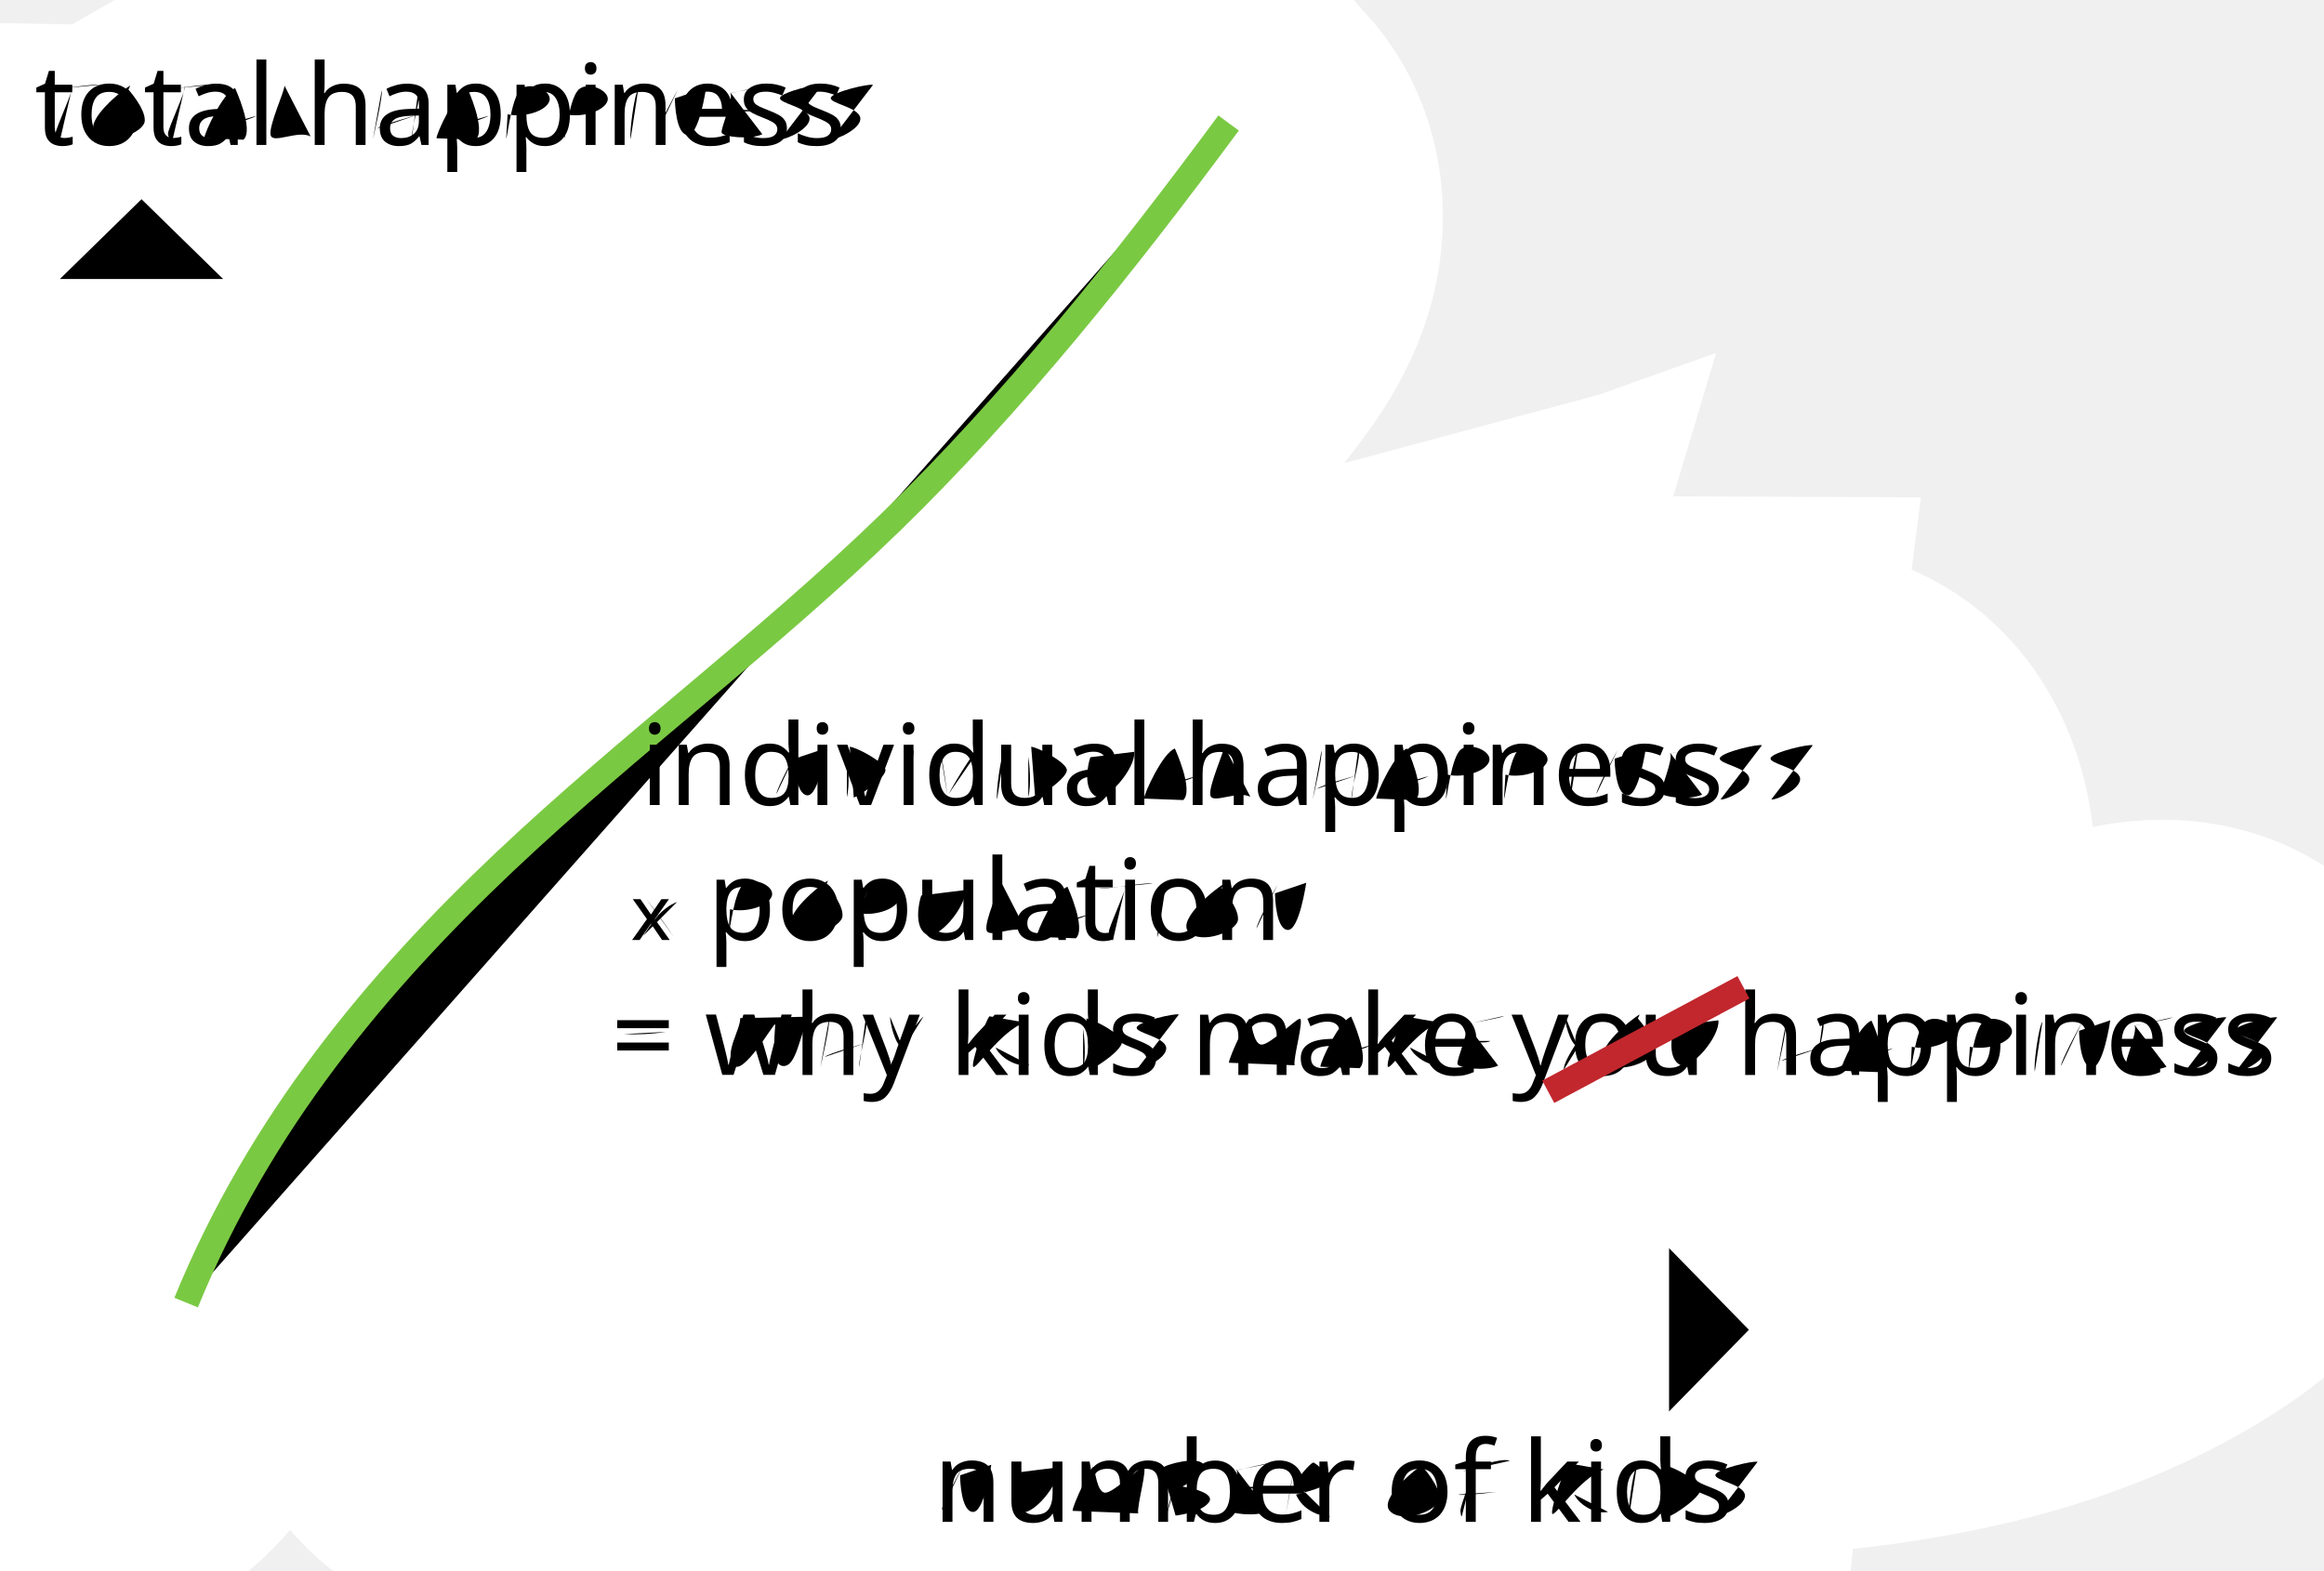
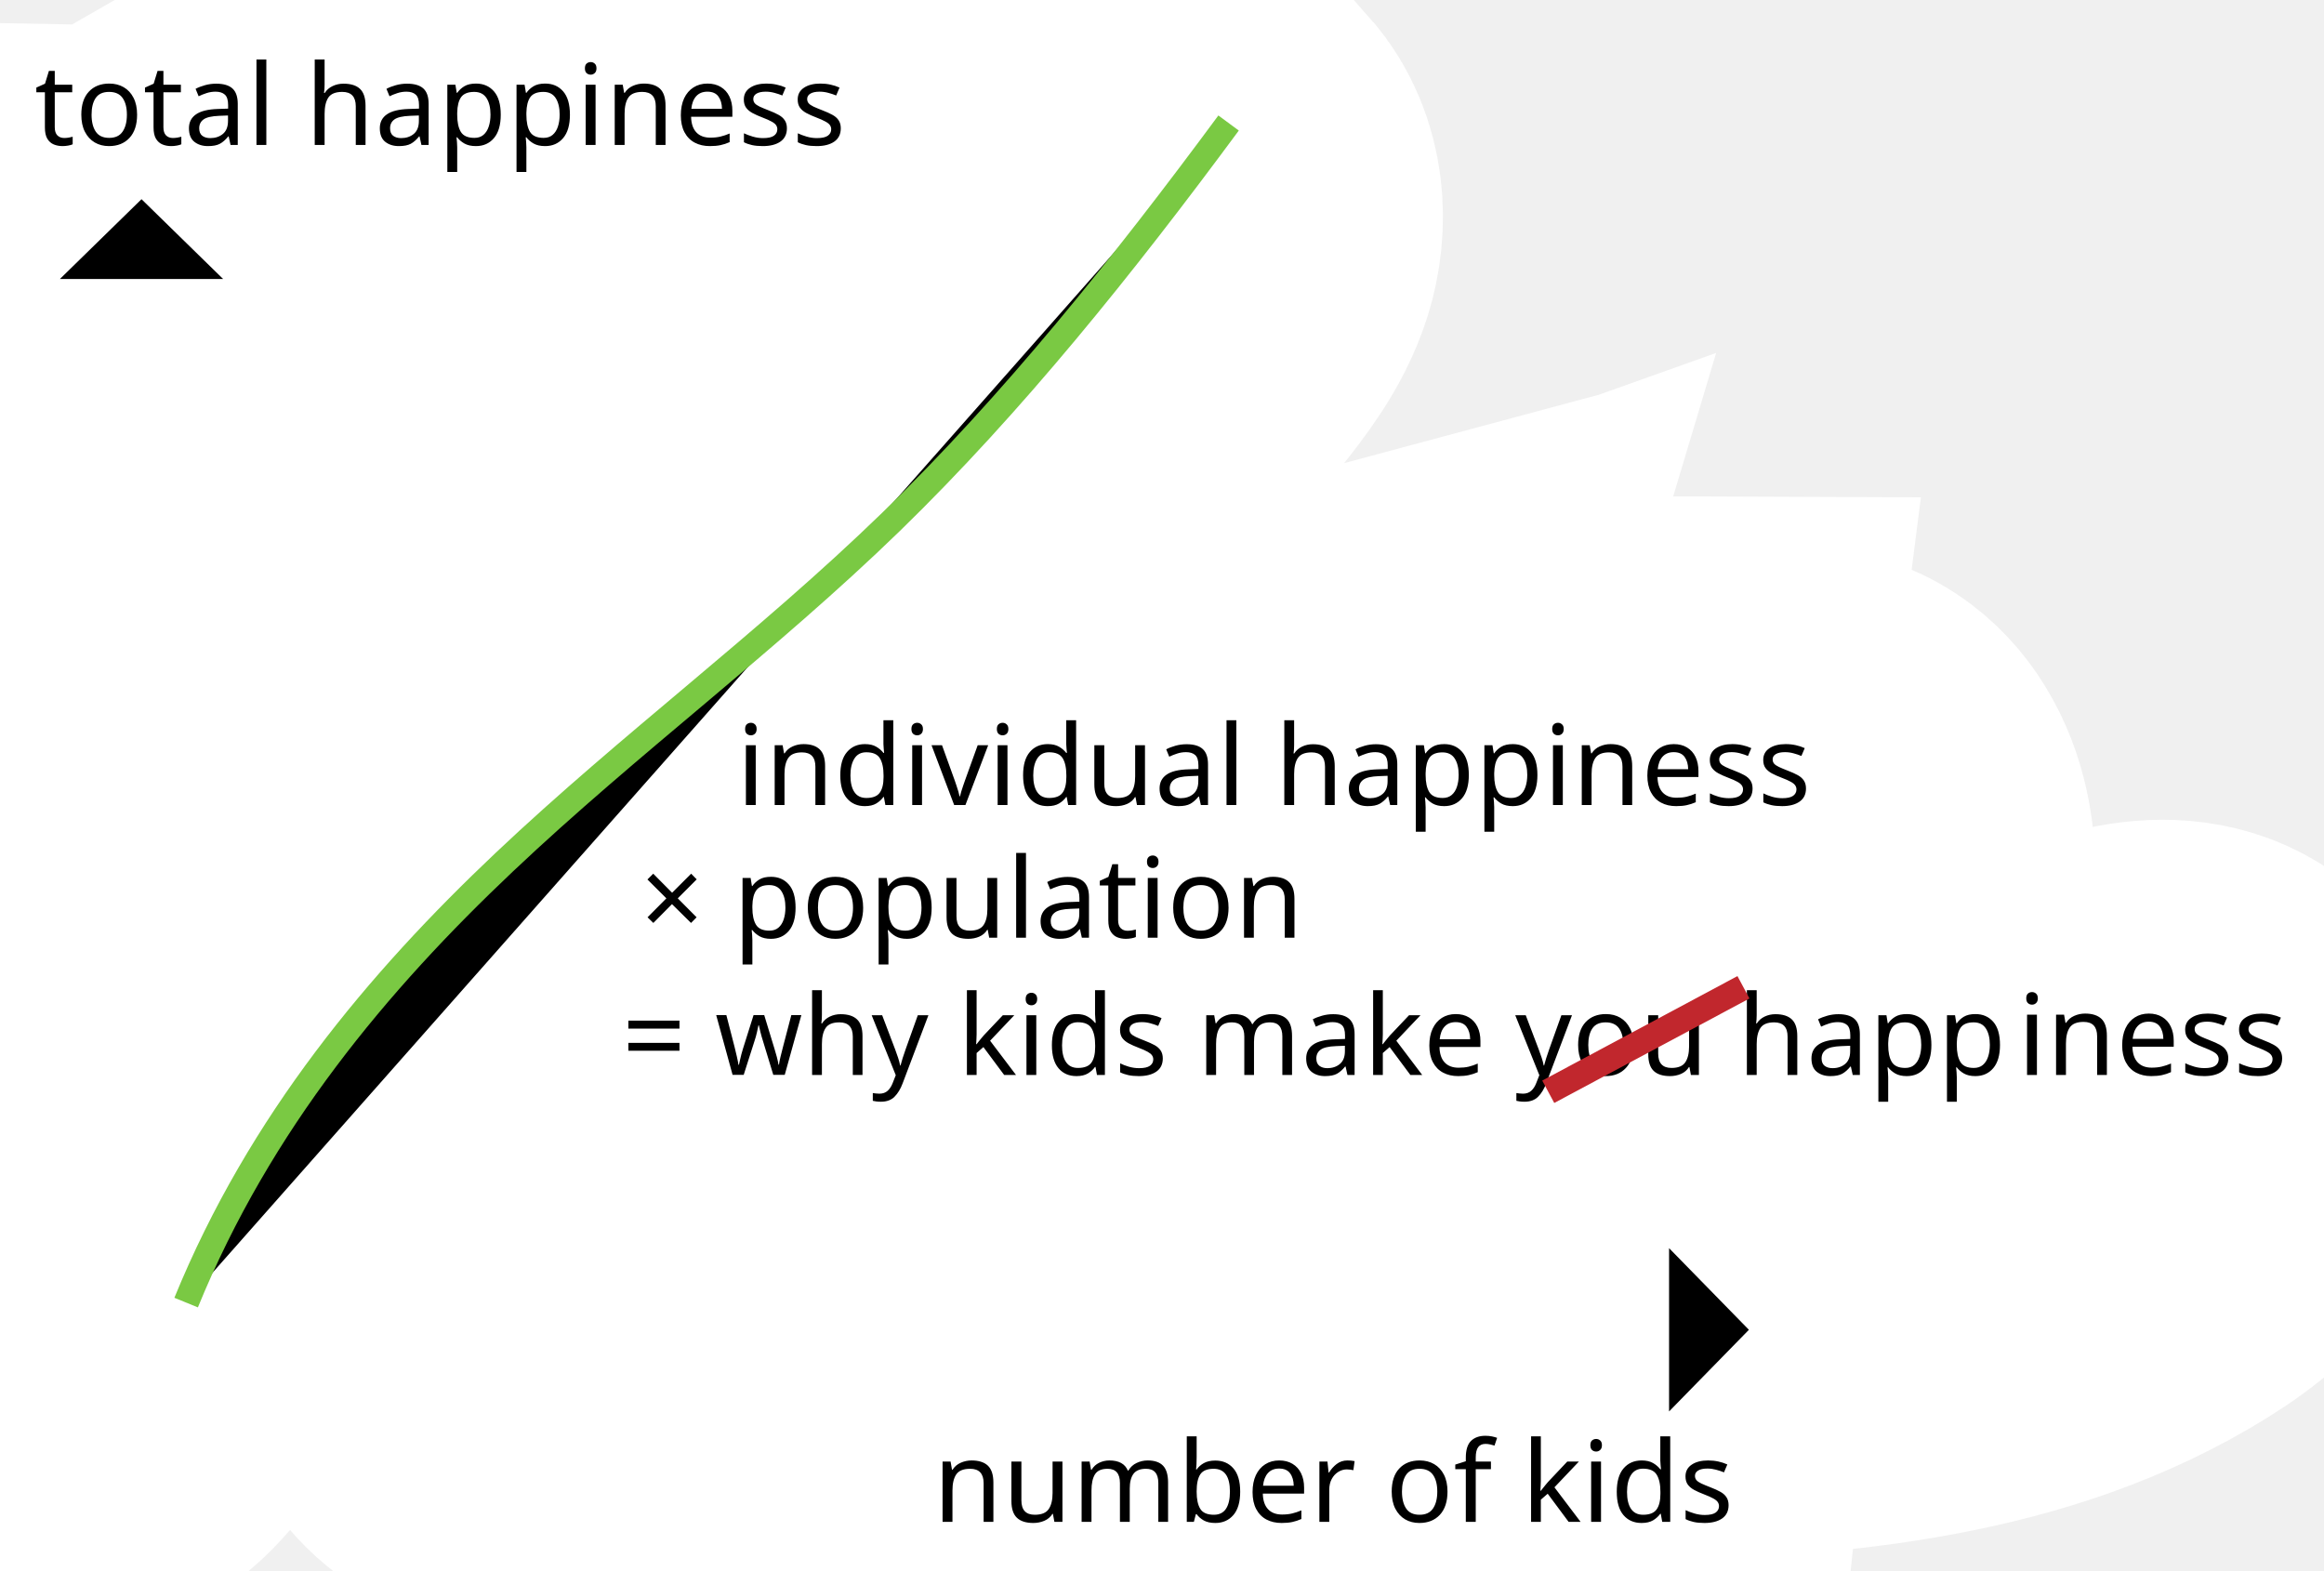
<svg xmlns="http://www.w3.org/2000/svg" version="1.1" id="Layer_1" x="0px" y="0px" viewBox="0 0 640.5 432.9" enable-background="new 0 0 640.5 432.9" xml:space="preserve">
  <path stroke="#FFFFFF" stroke-width="120" d="M29.2,6.9  C29,18,19.7,26.3,12.2,34.5S-1.6,55.1,4.7,64.2c7.8,11.5,25.6,5.7,37.7-1.2C74,44.8,105.6,26.7,137.3,8.6  C122.1,71.3,31.2,92.7,17.9,155.9c36.6-17.8,63.5-50.2,91.7-79.6S192.1,21,232.5,15.9C172,72.4,89.9,127.2,44.7,196.6  C27.3,223.3,12.3,252,4.4,283s-8.4,64.4,2.7,94.3c2.1,5.6,5.2,11.7,11,13.2c7.8,2.1,14.6-5.3,19.4-11.8  c87.8-120.2,186.6-232.2,295-334.1c5.7,6.5,6.3,16.4,3.7,24.6s-8.1,15.3-13.5,22.1c-64,80.3-140.7,151.2-192.3,239.9  c-5.5,9.4-10.8,19.4-11.5,30.2c-0.7,10.9,4.3,22.8,14.4,26.9c14.6,5.9,29.8-6.7,39.1-19.3c20.6-28.1,32.7-61.3,49.9-91.6  s41.8-59.2,75.4-68.2c-18.6,26-30.7,56.6-34.9,88.3c52.4-11.6,68.1-86,118.7-104c-10.1,33.7-20.1,67.4-30.2,101.1  c16.8,5.9,35.3-5.3,45.5-19.9s15-32.2,23.5-47.9s23.1-30.2,41-30.1c-4.7,36.8-9.4,73.6-14.1,110.4c20.5-16.9,33.7-42.2,36-68.6  c0.9-10.9,2.6-25.1,13.3-27.1c6-1.1,11.9,3,15.3,8c8.2,12.1,5.6,28.1,4.6,42.7c-1.1,14.6,1.4,32.1,14.4,38.7  c12.7,6.5,27.6-1.1,40.3-7.6c12.7-6.5,29.5-11.6,39.9-1.8c7.2,6.8,7.7,18.8,3.3,27.7s-12.6,15.4-21,20.6  c-40,24.9-89.2,29.1-136.3,30.6c-65.8,2.1-131.7,0.2-197.3-5.6c-11-1-22.4-2-32.9,1.3c-10.6,3.3-20.2,12.2-20.7,23.3  c-0.6,13,11.6,23.6,24.3,26.1c12.7,2.5,25.8-1,38.4-4.1c80-19.8,163.4-25.6,245.3-17" />
  <g>
    <line stroke-width="7" x1="482" y1="366.5" x2="16.5" y2="366.5" />
    <line stroke-width="7" x1="39" y1="54.9" x2="39" y2="389" />
  </g>
  <g>
    <polyline stroke-width="7" points="   460,344 482,366.5 460,389  " />
    <polyline stroke-width="7" points="   16.5,76.9 39,54.9 61.5,76.9  " />
  </g>
  <g>
    <text transform="matrix(1 0 0 1 9.5149 39.9536)" font-family="'PermanentMarker'" font-size="31">total happiness</text>
-     <path d="   M12.5,24.8c1.2,0.3,13.1-1.8,14.8-1.4" />
-     <path d="   M20,23.7c0.3,1.1-4.7,11.8-4.7,13.1s1.1,2.4,1.1,2.4" />
-     <path d="   M35.9,23.6c-1.8,0.9-13,9.7-9.6,13.2s13.4-0.1,13.6-3.5s-4.5-8.6-4.5-8.6" />
-     <path d="   M43.5,24.8c1.2,0.3,13.1-1.8,14.8-1.4" />
-     <path d="   M51,23.7c0.3,1.1-4.7,11.8-4.7,13.1s1.1,2.4,1.1,2.4" />
-     <path d="   M56.3,38.1c0-1.4,5.2-12.7,8.5-13.8c0,0,5.3,11.5,2.3,14.2" />
-     <path d="   M61.1,34.7c1.4,0,8.3-1.9,9.6-2.8" />
-     <path d="   M78.4,23.6c0.1,1.4-4.5,11.3-3.8,13.7s7.5-1.5,11,0.3" />
-     <path d="   M105.2,24.9c0.4,1.4-2.4,13.4-2.4,13.4" />
-     <path d="   M115.4,24.1c1,1.9-2.2,11.8-1.9,14.1" />
-     <path d="   M104,35.4c1-1,10.6-3.6,10.6-3.6" />
-     <path d="   M120.3,38.1c0-1.4,5.2-12.7,8.5-13.8c0,0,5.3,11.5,2.3,14.2" />
-     <path d="   M125.1,34.7c1.4,0,8.3-1.9,9.6-2.8" />
-     <path d="   M139.5,38.2c0.4-0.6,1.5-11.7,4.2-13.7c2.7-2.1,8.7,0.6,7.7,3.4s-7.1,4.6-11.5,3.6" />
-     <path d="   M155.5,38.2c0.4-0.6,1.5-11.7,4.2-13.7c2.7-2.1,8.7,0.6,7.7,3.4s-7.1,4.6-11.5,3.6" />
-     <path d="   M175.9,24.6c-1.1,1.4-2.5,12.2-2.1,13.7" />
-     <path d="   M181,36.8c0-1.5,5.8-12.1,5.8-12.1" />
-     <path d="   M186,27.1c0,1.4,0.3,9.9,3.5,10.1s5.1-13,5.1-13" />
-     <path d="   M201.3,25.5c0.9,2-2.8,10-2.4,11.1c0.4,1.1,7.7,2,11.2,0.4" />
-     <path d="   M200.9,25.8c0.4-0.3,10.2-1.8,10.8-2.4" />
-     <path d="   M200.9,30.3c0.7,0.2,6.3,0.8,7,0" />
-     <path d="   M226.6,23.4c-1.2-0.4-11,1.9-11.6,3.5s7.7,2.6,8.1,5.6s-6.9,6.2-7.9,5.8" />
-     <path d="   M240.6,23.4c-1.2-0.4-11,1.9-11.6,3.5s7.7,2.6,8.1,5.6s-6.9,6.2-7.9,5.8" />
  </g>
  <g>
    <text transform="matrix(1 0 0 1 257.1391 419.4306)" font-family="'PermanentMarker'" font-size="31">number of kids</text>
-     <path d="   M259.5,416.3c0-1.5,5.8-12.1,5.8-12.1" />
-     <path d="   M264.6,406.6c0,1.4,0.3,9.9,3.5,10.1s5.1-13,5.1-13" />
-     <path d="   M279.7,405.9c-0.7,2-2,8.4,1.2,10.6s11.4-7.7,10.9-12.1" />
-     <path d="   M295.6,416.4c0-1.6,5.4-12.9,5.8-12.1s0.9,6.9,3.1,7.1s8.9-6.5,10.5-7.1s-1.8,10.9-1.3,12.8" />
-     <path d="   M324.1,407c0.2,1.2-2.2,9.6-2.7,10.7" />
-     <path d="   M320.2,404.7c1.1-1.2,9.8-3.4,11.4-1.2c1.6,2.2-5.7,6.2-5.7,6.2s9.3,1.4,7.3,4.3c-2,2.9-9.2,3.7-9.2,3.7" />
-     <path d="   M340.8,405c0.9,2-2.8,10-2.4,11.1c0.4,1.1,7.7,2,11.2,0.4" />
-     <path d="   M340.4,405.3c0.4-0.3,10.2-1.8,10.8-2.4" />
-     <path d="   M340.4,409.8c0.7,0.2,6.3,0.8,7,0" />
-     <path d="   M356.1,407.3c0.1,0.6-1.7,9.9-1.7,9.9" />
-     <path d="   M357.2,408.8c0-1.1,4-5.6,4.7-5.7s5.4,4.2,3.9,5.7s-8.6,3.1-8.6,3.1s1.8,5.4,9.4,6.2" />
-     <path d="   M392.7,403.3c-1.8,0.9-13,9.7-9.6,13.2s13.4-0.1,13.6-3.5s-4.5-8.6-4.5-8.6" />
-     <path d="   M406.4,403.8c0.4,1.1-4.1,11-3.9,12.8s0.4,1.2,0.4,1.2" />
-     <path d="   M403.2,405.5c0.4-0.2,10.7-4,12.9-2.9" />
-     <path d="   M401.9,411.9c0.9,0.5,10.5-0.7,10.5-0.7" />
-     <path d="   M432.3,403.3c-1.1,1.1-5.1,12.8-4.5,13.9s7.6-9.8,14.2-12.2" />
-     <path d="   M433.9,411.9c0.8,2.1,5.1,5.6,9.3,4.8" />
-     <path d="   M451.1,404.1c-1.1,1.4-2.5,12.2-2.1,13.7" />
-     <path d="   M458.1,406.7c0.3,1.8,0.9,7.7,0,11.2" />
-     <path d="   M458.9,403.9c2.2,0.3,9.2,4.1,9.8,6.2c0.6,2.2-7.2,7.4-8.7,7.8" />
-     <path d="   M484.4,402.9c-1.2-0.4-11,1.9-11.6,3.5s7.7,2.6,8.1,5.6s-6.9,6.2-7.9,5.8" />
  </g>
  <path stroke="#7AC943" stroke-width="7" d="  M51.3,359c20.3-49.7,53-88.6,87.7-121.4s72.2-60.4,106.6-93.8c33.5-32.6,63.9-70.5,93-109.9" />
  <g>
-     <text transform="matrix(1 0 0 1 168.3791 221.8628)">
-       <tspan x="0" y="0" font-family="'PermanentMarker'" font-size="31"> individual happiness</tspan>
-       <tspan x="0" y="37.2" font-family="'PermanentMarker'" font-size="21"> x</tspan>
-       <tspan x="18.4" y="37.2" font-family="'PermanentMarker'" font-size="31"> population</tspan>
-       <tspan x="0" y="74.4" font-family="'PermanentMarker'" font-size="31">= why kids make you happiness</tspan>
-     </text>
-     <path d="   M208.9,206.6c-1.1,1.4-2.5,12.2-2.1,13.7" />
-     <path d="   M214,218.8c0-1.5,5.8-12.1,5.8-12.1" />
-     <path d="   M219,209.1c0,1.4,0.3,9.9,3.5,10.1s5.1-13,5.1-13" />
-     <path d="   M233.4,208.5c0.3,1.8,0.9,7.7,0,11.2" />
-     <path d="   M234.2,205.8c2.2,0.3,9.2,4.1,9.8,6.2s-7.2,7.4-8.7,7.8" />
-     <path d="   M251.9,206.6c-1.1,1.4-2.5,12.2-2.1,13.7" />
-     <path d="   M259.1,206.8c0.5,1,2.1,13,2.1,13" />
-     <path d="   M261.4,218.9c0,0,6.6-12.1,8.9-12.9" />
-     <path d="   M276.9,206.6c-1.1,1.4-2.5,12.2-2.1,13.7" />
-     <path d="   M283.4,208.5c0.3,1.8,0.9,7.7,0,11.2" />
-     <path d="   M284.2,205.8c2.2,0.3,9.2,4.1,9.8,6.2s-7.2,7.4-8.7,7.8" />
-     <path d="   M300.5,208.7c-0.7,2-2,8.4,1.2,10.6s11.4-7.7,10.9-12.1" />
-     <path d="   M315.3,220.1c0-1.4,5.2-12.7,8.5-13.8c0,0,5.3,11.5,2.3,14.2" />
-     <path d="   M320.1,216.7c1.4,0,8.3-1.9,9.6-2.8" />
-     <path d="   M337.4,205.6c0.1,1.4-4.5,11.3-3.8,13.7c0.7,2.3,7.5-1.5,11,0.3" />
-     <path d="   M364.2,206.9c0.4,1.4-2.4,13.4-2.4,13.4" />
-     <path d="   M374.4,206.1c1,1.9-2.2,11.8-1.9,14.1" />
-     <path d="   M363,217.4c1-1,10.6-3.6,10.6-3.6" />
-     <path d="   M379.3,220.1c0-1.4,5.2-12.7,8.5-13.8c0,0,5.3,11.5,2.3,14.2" />
-     <path d="   M384.1,216.7c1.4,0,8.3-1.9,9.6-2.8" />
-     <path d="   M398.5,220.2c0.4-0.6,1.5-11.7,4.2-13.7s8.7,0.6,7.7,3.4s-7.1,4.6-11.5,3.6" />
-     <path d="   M414.5,220.2c0.4-0.6,1.5-11.7,4.2-13.7s8.7,0.6,7.7,3.4s-7.1,4.6-11.5,3.6" />
-     <path d="   M434.9,206.6c-1.1,1.4-2.5,12.2-2.1,13.7" />
-     <path d="   M440,218.8c0-1.5,5.8-12.1,5.8-12.1" />
-     <path d="   M445,209.1c0,1.4,0.3,9.9,3.5,10.1s5.1-13,5.1-13" />
-     <path d="   M460.3,207.5c0.9,2-2.8,10-2.4,11.1c0.4,1.1,7.7,2,11.2,0.4" />
-     <path d="   M459.9,207.8c0.4-0.3,10.2-1.8,10.8-2.4" />
-     <path d="   M459.9,212.3c0.7,0.2,6.3,0.8,7,0" />
-     <path d="   M485.6,205.4c-1.2-0.4-11,1.9-11.6,3.5s7.7,2.6,8.1,5.6s-6.9,6.2-7.9,5.8" />
-     <path d="   M499.6,205.4c-1.2-0.4-11,1.9-11.6,3.5s7.7,2.6,8.1,5.6s-6.9,6.2-7.9,5.8" />
-     <path d="   M186.6,248.6c-2.1,0.8-3.9,2.2-5.4,3.9c-1.5,1.7-2.7,3.6-3.9,5.4" />
-     <path d="   M178.2,247.9c2.6,3.3,5.1,6.8,7.5,10.3" />
-     <path d="   M200.8,257.3c0.4-0.6,1.5-11.7,4.2-13.7c2.7-2.1,8.7,0.6,7.7,3.4s-7.1,4.6-11.5,3.6" />
-     <path d="   M228.2,242.7c-1.8,0.9-13,9.7-9.6,13.2c3.4,3.5,13.4-0.1,13.6-3.5s-4.5-8.6-4.5-8.6" />
-     <path d="   M235.8,258.3c0.4-0.6,1.5-11.7,4.2-13.7c2.7-2.1,8.7,0.6,7.7,3.4s-7.1,4.6-11.5,3.6" />
-     <path d="   M253.9,246.8c-0.7,2-2,8.4,1.2,10.6s11.4-7.7,10.9-12.1" />
-     <path d="   M275.7,242.7c0.1,1.4-4.5,11.3-3.8,13.7c0.7,2.3,7.5-1.5,11,0.3" />
-     <path d="   M285.7,258.2c0-1.4,5.2-12.7,8.5-13.8c0,0,5.3,11.5,2.3,14.2" />
-     <path d="   M290.5,254.8c1.4,0,8.3-1.9,9.6-2.8" />
-     <path d="   M302.9,244.9c1.2,0.3,13.1-1.8,14.8-1.4" />
-     <path d="   M310.3,243.7c0.3,1.1-4.7,11.8-4.7,13.1s1.1,2.4,1.1,2.4" />
-     <path d="   M321.2,244.6c-1.1,1.4-2.5,12.2-2.1,13.7" />
-     <path d="   M337.2,243.7c-1.8,0.9-13,9.7-9.6,13.2c3.4,3.5,13.4-0.1,13.6-3.5s-4.5-8.6-4.5-8.6" />
-     <path d="   M346.3,255.9c0-1.5,5.8-12.1,5.8-12.1" />
-     <path d="   M351.4,246.2c0,1.4,0.3,9.9,3.5,10.1s5.1-13,5.1-13" />
-     <path d="   M171.9,285c3.9,0.2,7.8,0,11.6-0.6" />
-     <path d="   M170.7,291.4c4-0.2,8.1-0.4,12.1-0.6" />
-     <path d="   M204,280.6c0.1,3.2-4.4,9.4-1.9,12.9s11.2-11.6,11.5-11.2s-1.6,11.2,2.2,11.5s4.6-8.9,7.2-13.6" />
-     <path d="   M228.5,280.8c0.4,1.4-2.4,13.4-2.4,13.4" />
-     <path d="   M238.7,280c1,1.9-2.2,11.8-1.9,14.1" />
-     <path d="   M227.3,291.3c1-1,10.6-3.6,10.6-3.6" />
-     <path d="   M245.3,280.2c0,1.6,1.3,7.8,3.6,8.8" />
-     <path d="   M254.5,280.2c-0.9,0.4-9.8,12.3-9.4,15.1" />
-     <path d="   M272.7,280.1c-1.1,1.1-5.1,12.8-4.5,13.9s7.6-9.8,14.2-12.2" />
-     <path d="   M274.4,288.7c0.8,2.1,5.1,5.6,9.3,4.8" />
-     <path d="   M291.5,280.9c-1.1,1.4-2.5,12.2-2.1,13.7" />
-     <path d="   M298.5,283.5c0.3,1.8,0.9,7.7,0,11.2" />
-     <path d="   M299.4,280.7c2.2,0.3,9.2,4.1,9.8,6.2c0.6,2.2-7.2,7.4-8.7,7.8" />
-     <path d="   M324.9,279.6c-1.2-0.4-11,1.9-11.6,3.5s7.7,2.6,8.1,5.6s-6.9,6.2-7.9,5.8" />
-     <path d="   M338.7,292.9c0-1.6,5.4-12.9,5.8-12.1s0.9,6.9,3.1,7.1s8.9-6.5,10.5-7.1s-1.8,10.9-1.3,12.8" />
-     <path d="   M363.9,294c0-1.4,5.2-12.7,8.5-13.8c0,0,5.3,11.5,2.3,14.2" />
-     <path d="   M368.7,290.7c1.4,0,8.3-1.9,9.6-2.8" />
-     <path d="   M387,280.1c-1.1,1.1-5.1,12.8-4.5,13.9s7.6-9.8,14.2-12.2" />
-     <path d="   M388.6,288.7c0.8,2.1,5.1,5.6,9.3,4.8" />
-     <path d="   M404.1,282.2c0.9,2-2.8,10-2.4,11.1c0.4,1.1,7.7,2,11.2,0.4" />
-     <path d="   M403.7,282.4c0.4-0.3,10.2-1.8,10.8-2.4" />
-     <path d="   M403.7,286.9c0.7,0.2,6.3,0.8,7,0" />
-     <path d="   M431.2,279.7c0,1.6,1.3,7.8,3.6,8.8" />
-     <path d="   M440.4,279.7c-0.9,0.4-9.8,12.3-9.4,15.1" />
-     <path d="   M451.9,279.6c-1.8,0.9-13,9.7-9.6,13.2c3.4,3.5,13.4-0.1,13.6-3.5s-4.5-8.6-4.5-8.6" />
-     <path d="   M461.5,282.7c-0.7,2-2,8.4,1.2,10.6s11.4-7.7,10.9-12.1" />
-     <path d="   M492.2,281.9c0.4,1.4-2.4,13.4-2.4,13.4" />
-     <path d="   M502.4,281.1c1,1.9-2.2,11.8-1.9,14.1" />
-     <path d="   M491,292.4c1-1,10.6-3.6,10.6-3.6" />
-     <path d="   M507.3,295.1c0-1.4,5.2-12.7,8.5-13.8c0,0,5.3,11.5,2.3,14.2" />
-     <path d="   M512.1,291.7c1.4,0,8.3-1.9,9.6-2.8" />
-     <path d="   M526.5,295.2c0.4-0.6,1.5-11.7,4.2-13.7s8.7,0.6,7.7,3.4s-7.1,4.6-11.5,3.6" />
-     <path d="   M542.5,295.2c0.4-0.6,1.5-11.7,4.2-13.7s8.7,0.6,7.7,3.4s-7.1,4.6-11.5,3.6" />
-   </g>
-   <path stroke="#C1272D" stroke-width="7" d="  M426.7,300.9c17.9-9.6,35.9-19.2,53.8-28.8" />
-   <g>
-     <path d="   M562.9,281.6c-1.1,1.4-2.5,12.2-2.1,13.7" />
-     <path d="   M568,293.8c0-1.5,5.8-12.1,5.8-12.1" />
-     <path d="   M573,284.1c0,1.4,0.3,9.9,3.5,10.1s5.1-13,5.1-13" />
-     <path d="   M588.3,282.5c0.9,2-2.8,10-2.4,11.1c0.4,1.1,7.7,2,11.2,0.4" />
-     <path d="   M587.9,282.8c0.4-0.3,10.2-1.8,10.8-2.4" />
-     <path d="   M587.9,287.3c0.7,0.2,6.3,0.8,7,0" />
-     <path d="   M613.6,280.4c-1.2-0.4-11,1.9-11.6,3.5s7.7,2.6,8.1,5.6s-6.9,6.2-7.9,5.8" />
-     <path d="   M627.6,280.4c-1.2-0.4-11,1.9-11.6,3.5s7.7,2.6,8.1,5.6s-6.9,6.2-7.9,5.8" />
+     <text transform="matrix(1 0 0 1 556.0201 296.2677)" font-family="'PermanentMarker'" font-size="31">iness</text>
+     <text transform="matrix(1 0 0 1 202.968 221.8628)" font-family="'PermanentMarker'" font-size="30.74">individual happiness</text>
+     <text transform="matrix(1 0 0 1 176.468 258.4341)" font-family="'PermanentMarker'" font-size="30.74">× population</text>
+     <text transform="matrix(1 0 0 1 171.468 296.2677)" font-family="'PermanentMarker'" font-size="30.74">= why kids make you happ</text>
+     <path stroke="#C1272D" stroke-width="7" d="   M426.7,300.9c17.9-9.6,35.9-19.2,53.8-28.8" />
  </g>
</svg>
